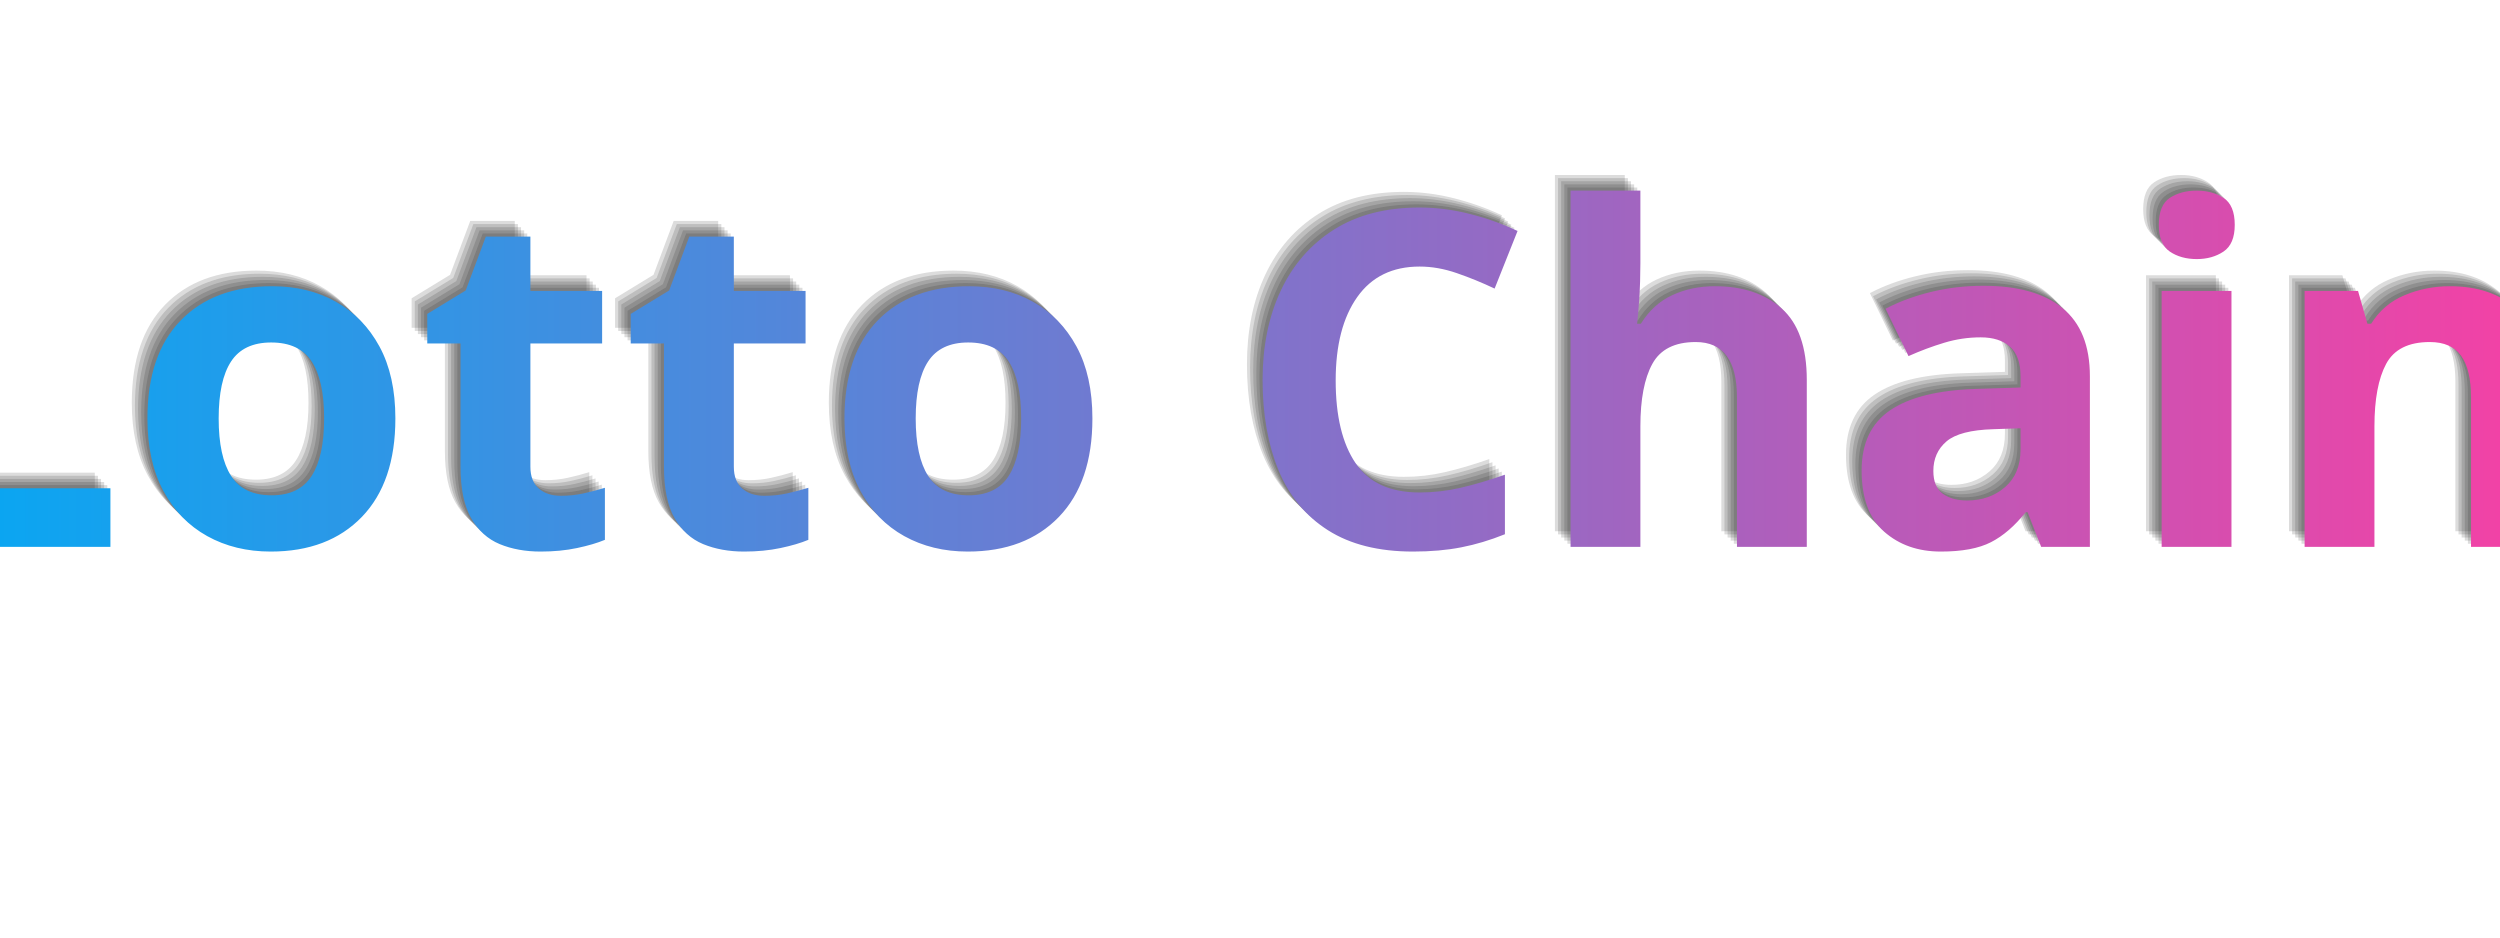
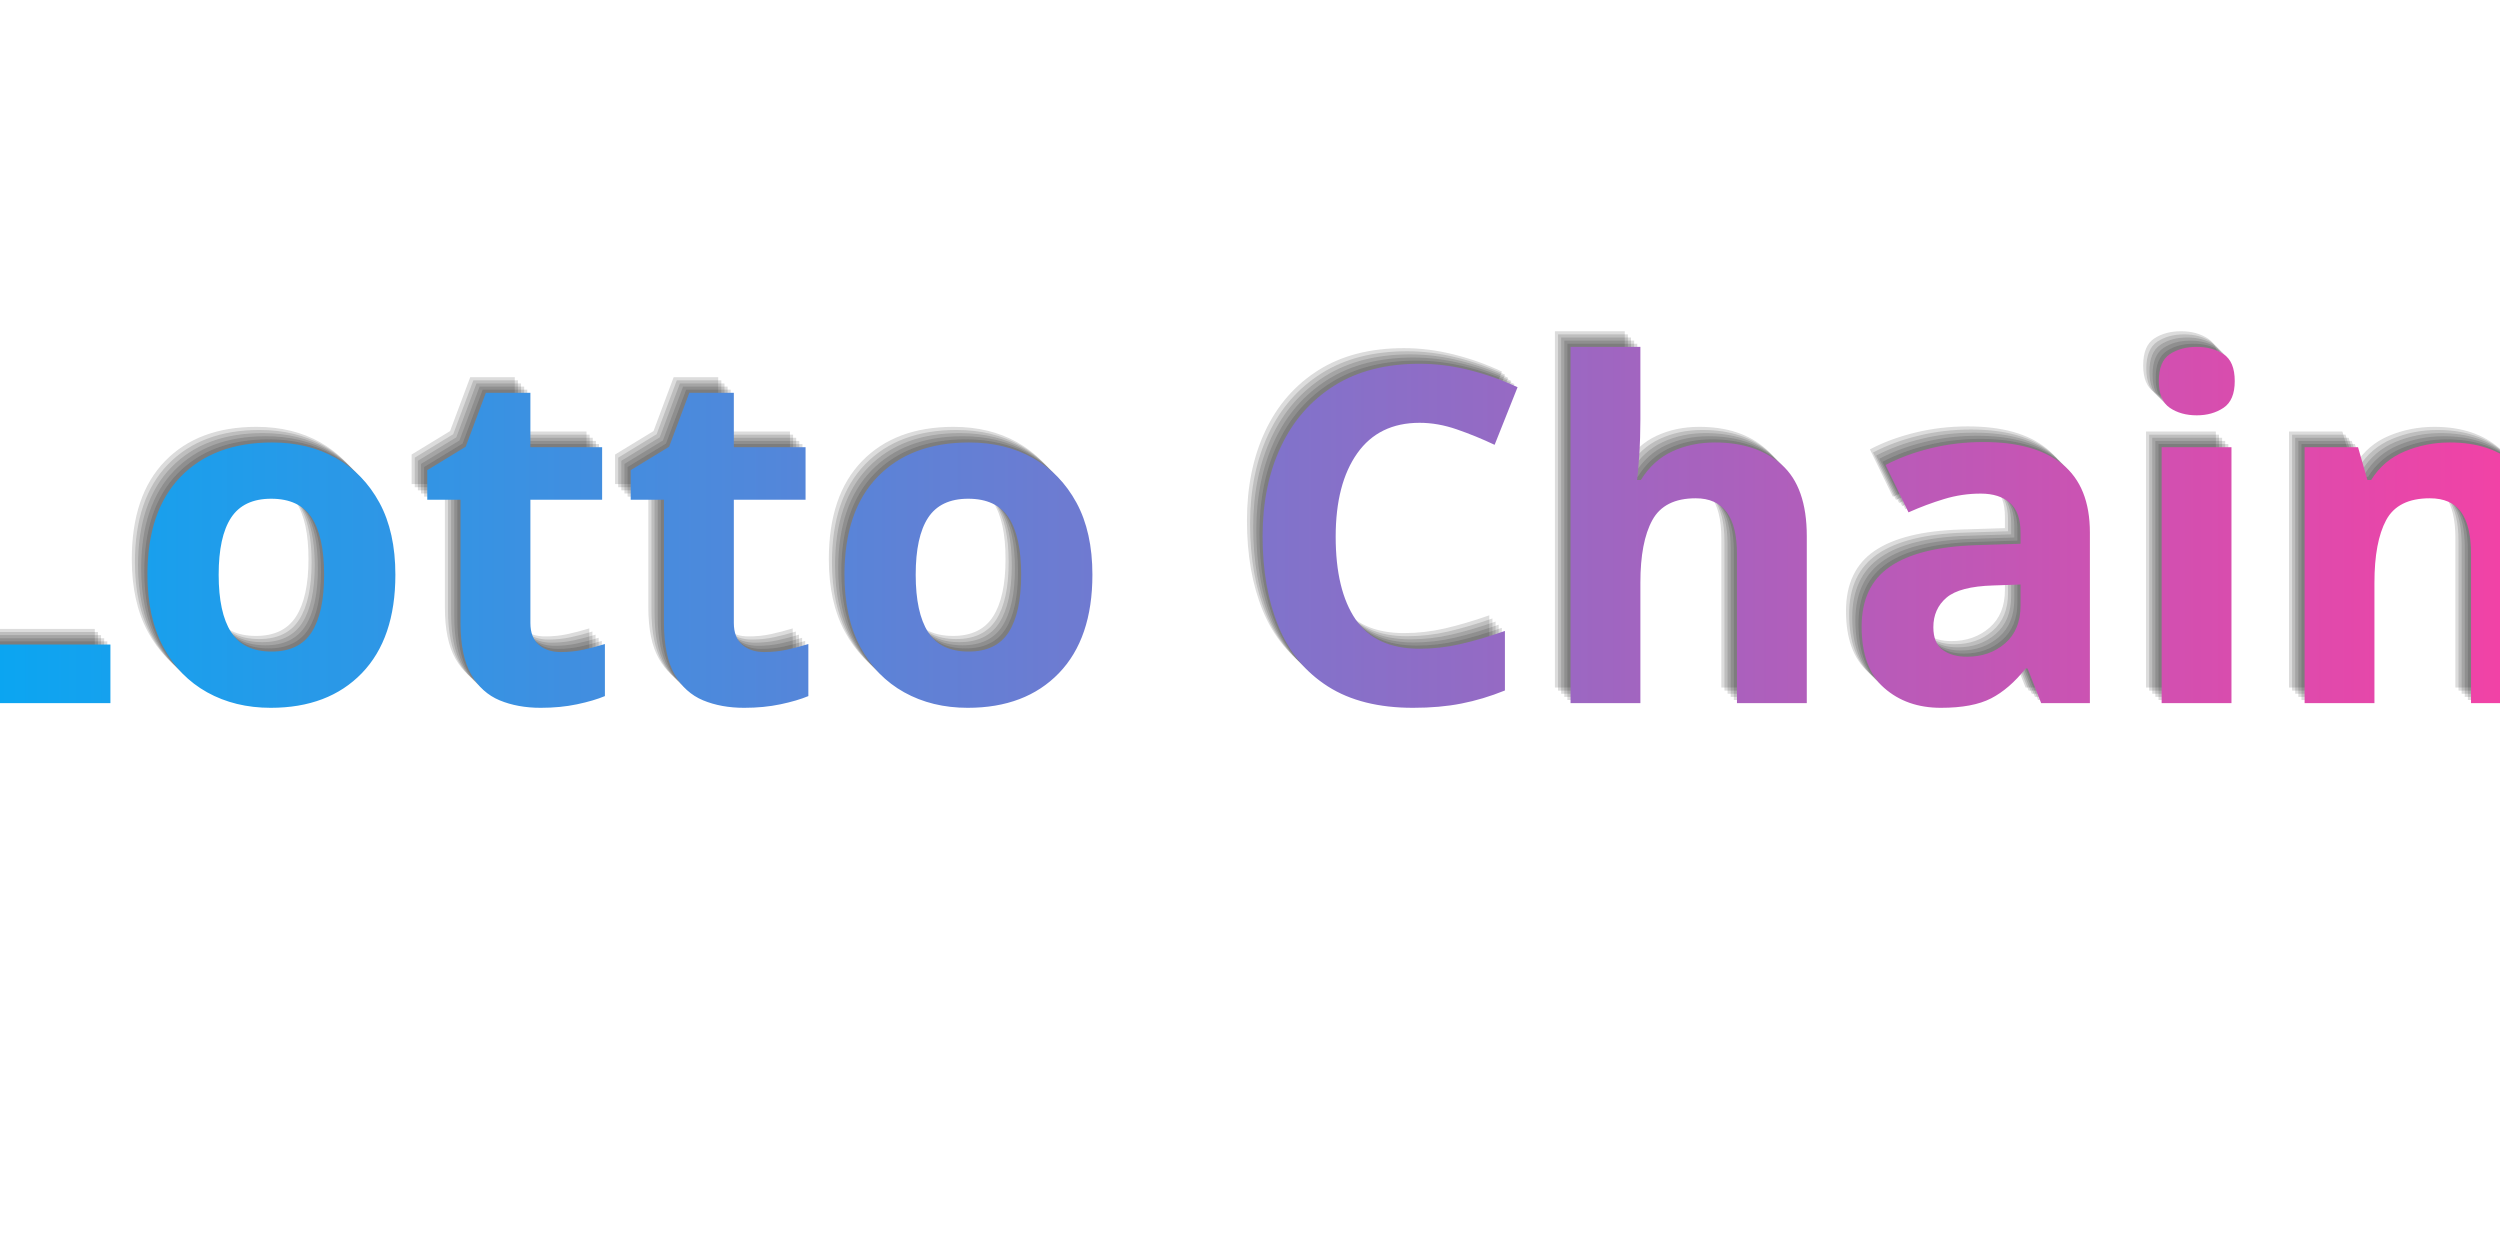
- <svg xmlns="http://www.w3.org/2000/svg" width="800" height="300" viewBox="0 0 800 150">
+ <svg xmlns="http://www.w3.org/2000/svg" width="3000" height="1500" viewBox="0 0 800 150">
  <defs>
    <linearGradient id="grad1" x1="0%" y1="0%" x2="100%" y2="0%">
      <stop offset="0%" stop-color="#03a9f4" />
      <stop offset="100%" stop-color="#f441a5" />
    </linearGradient>
  </defs>
  <g font-family="Ubuntu, sans-serif" font-size="150" font-weight="700" text-anchor="middle">
    <text x="385" y="95" fill="#111" opacity="0.15">Lotto Chain</text>
    <text x="386" y="96" fill="#111" opacity="0.15">Lotto Chain</text>
    <text x="387" y="97" fill="#111" opacity="0.15">Lotto Chain</text>
    <text x="388" y="98" fill="#111" opacity="0.15">Lotto Chain</text>
    <text x="389" y="99" fill="#111" opacity="0.15">Lotto Chain</text>
    <text x="390" y="100" fill="url(#grad1)">Lotto Chain</text>
  </g>
</svg>
